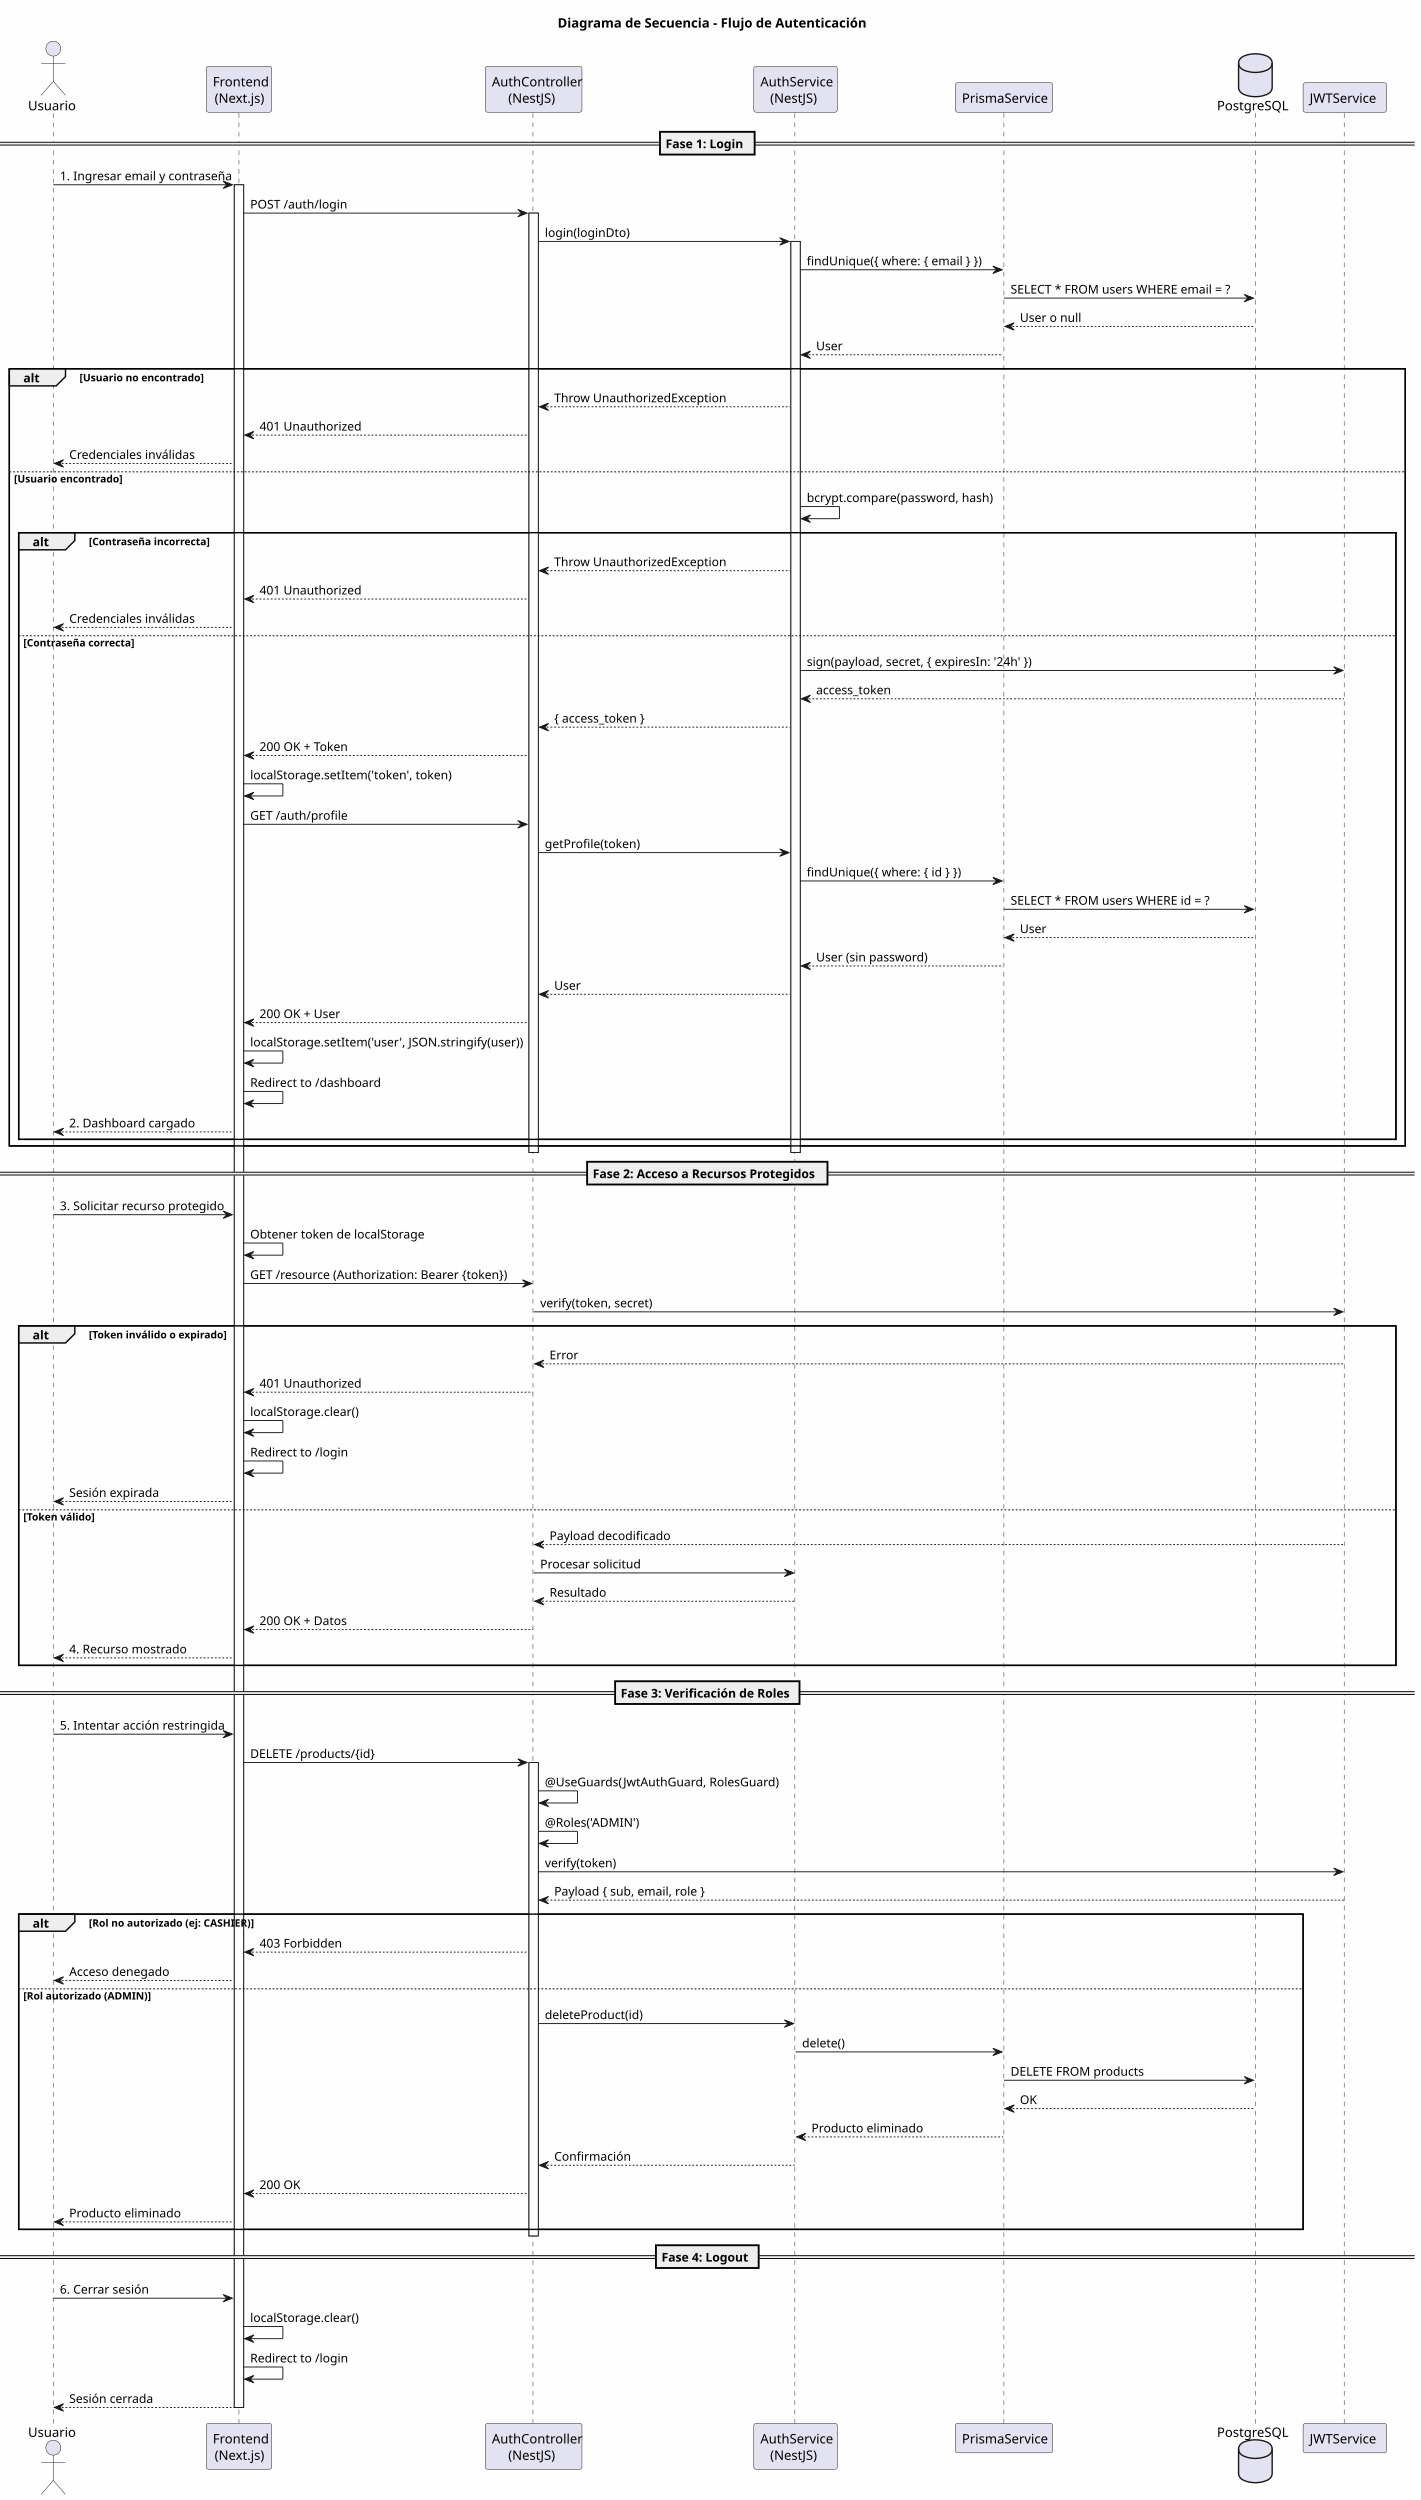
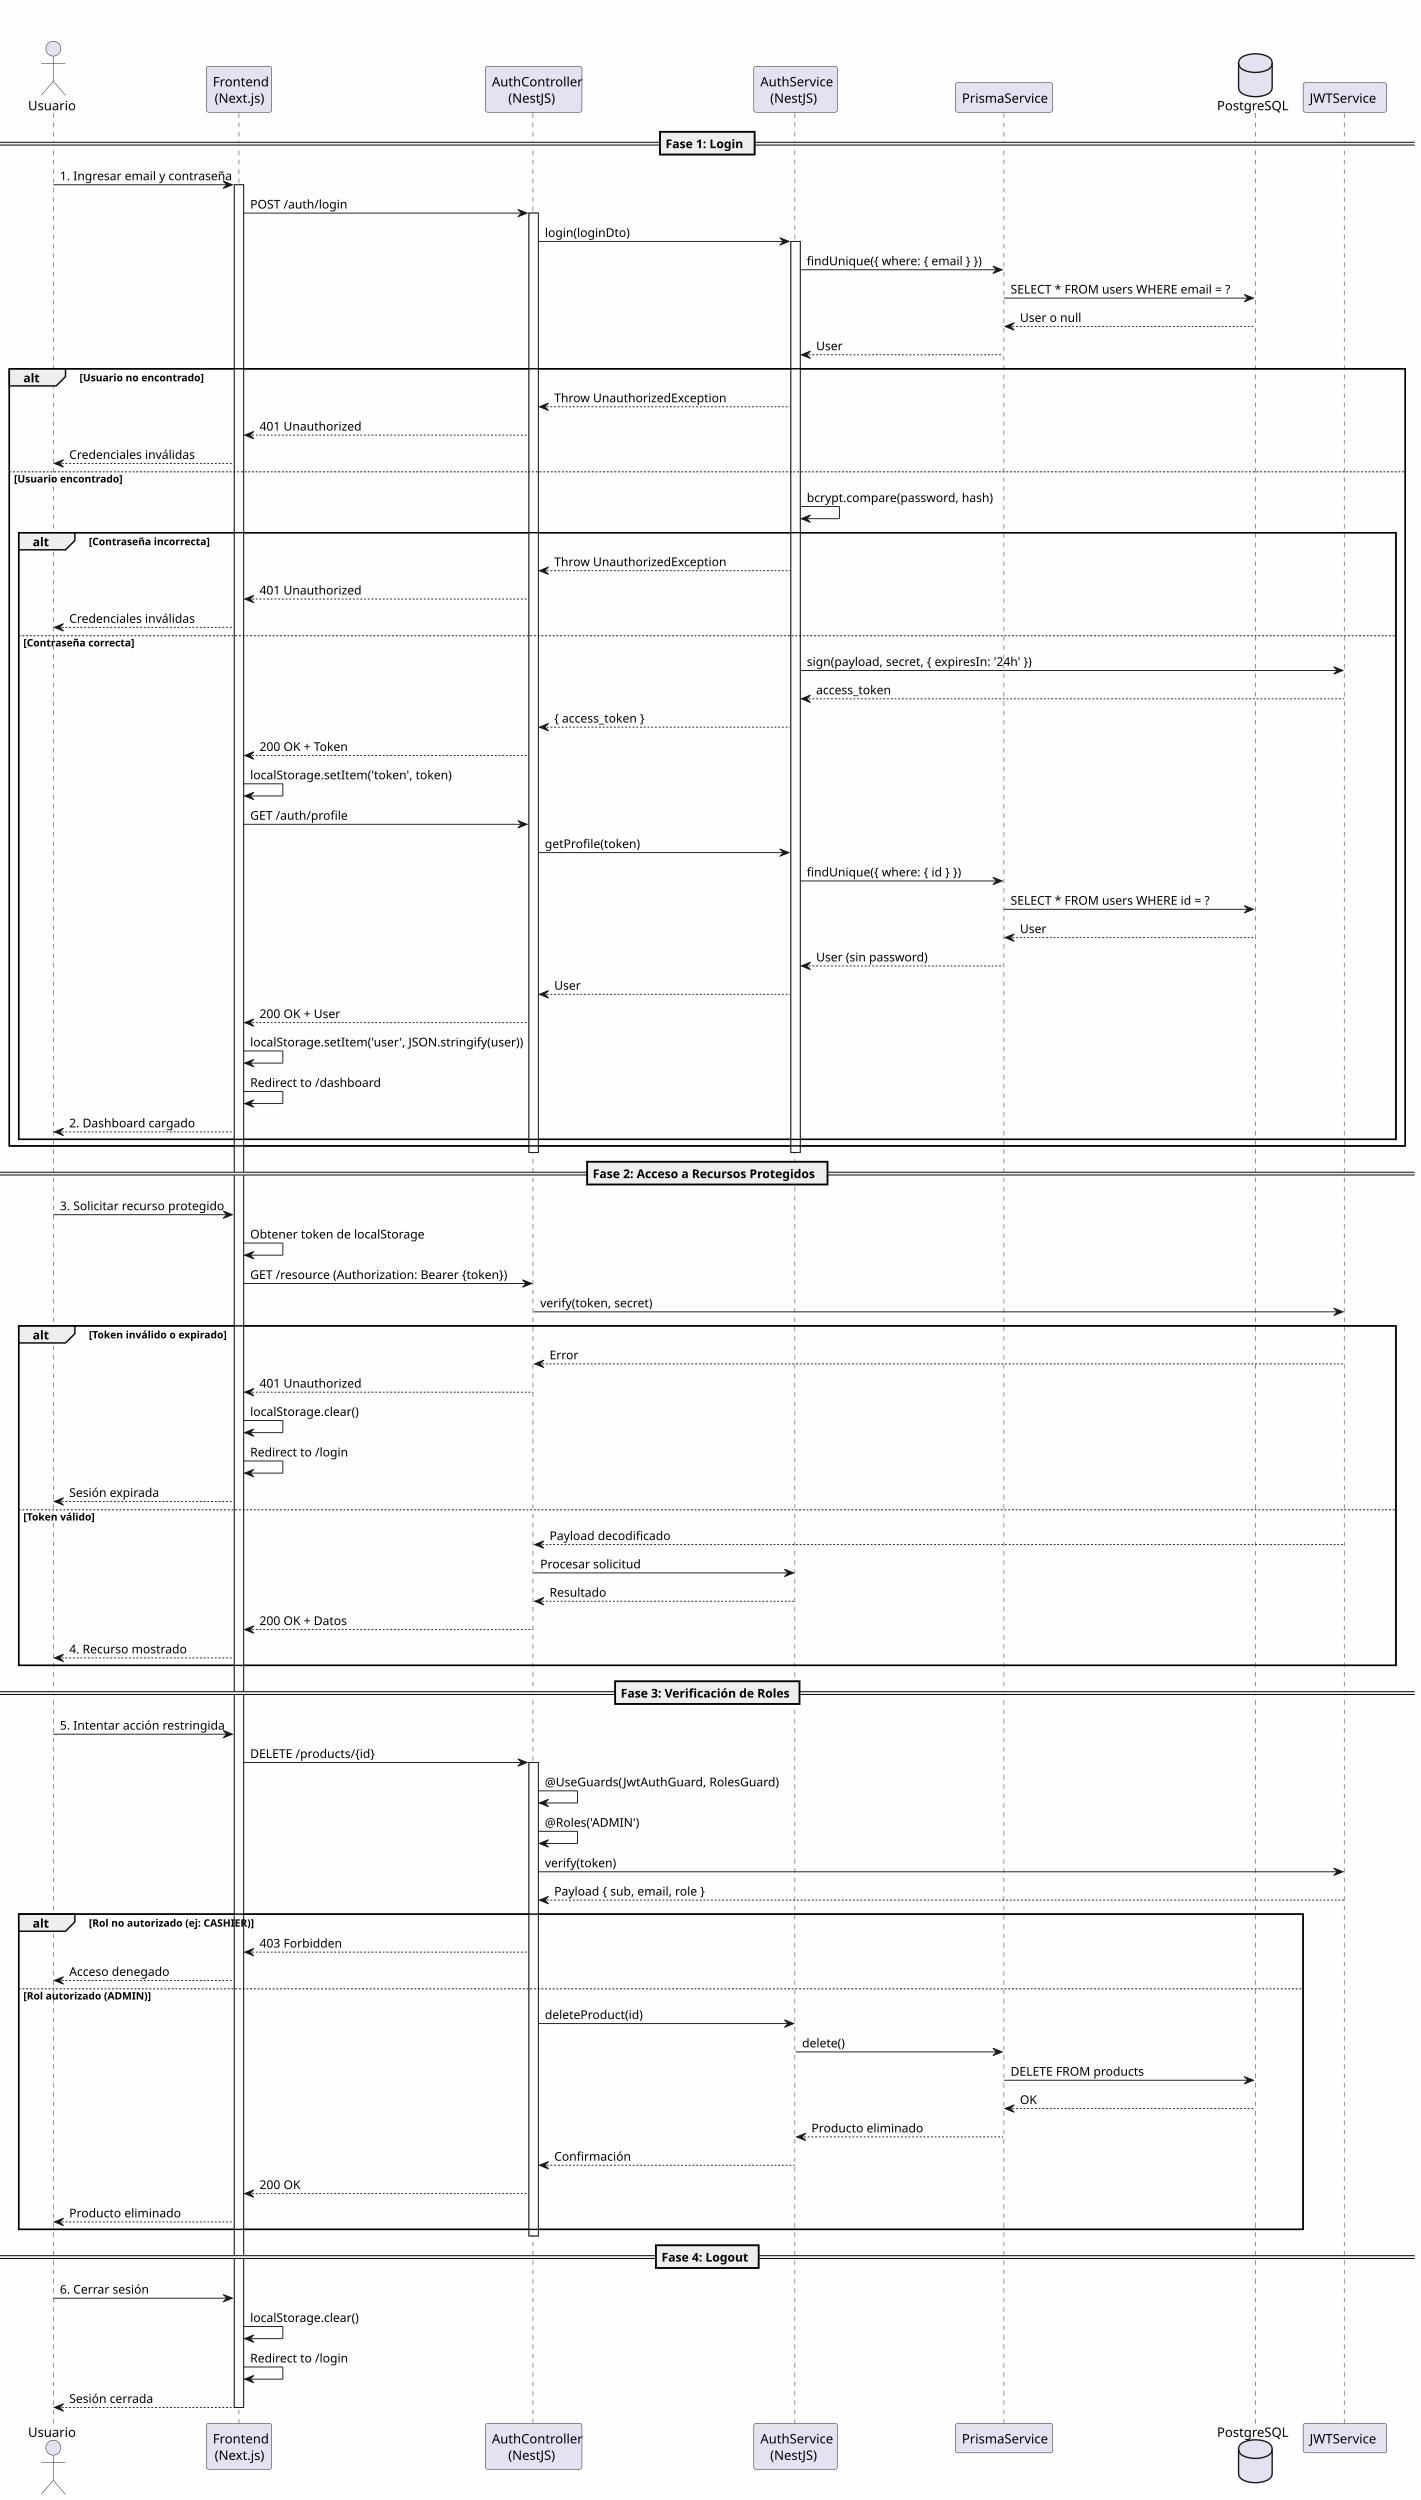
<svg xmlns="http://www.w3.org/2000/svg" contentStyleType="text/css" height="2678px" preserveAspectRatio="none" style="width:1522px;height:2678px;background:#FEFEFE;" version="1.1" viewBox="0 0 1522 2678" width="1522px" zoomAndPan="magnify">
  <defs />
  <g>
    <rect fill="#FEFEFE" height="2678" style="stroke:none;stroke-width:1;" width="1522" x="0" y="0" />
-     <text fill="#000000" font-family="sans-serif" font-size="14" font-weight="bold" lengthAdjust="spacing" textLength="319.744" x="597.298" y="29.533">Diagrama de Secuencia - Flujo de Autenticación</text>
    <rect fill="#FFFFFF" height="2380.953" style="stroke:#181818;stroke-width:1;" width="10" x="250.986" y="197.922" />
    <rect fill="#FFFFFF" height="1006.219" style="stroke:#181818;stroke-width:1;" width="10" x="566.644" y="228.273" />
    <rect fill="#FFFFFF" height="507.109" style="stroke:#181818;stroke-width:1;" width="10" x="566.644" y="1888.008" />
    <rect fill="#FFFFFF" height="975.867" style="stroke:#181818;stroke-width:1;" width="10" x="847.212" y="258.625" />
    <rect fill="none" height="832.461" style="stroke:#000000;stroke-width:1.5;" width="1495.339" x="10" y="395.031" />
    <rect fill="none" height="649.867" style="stroke:#000000;stroke-width:1.5;" width="1475.339" x="20" y="570.625" />
    <rect fill="none" height="363.703" style="stroke:#000000;stroke-width:1.5;" width="1475.339" x="20" y="1420.25" />
    <rect fill="none" height="337.703" style="stroke:#000000;stroke-width:1.5;" width="1375.891" x="20" y="2050.414" />
    <line style="stroke:#181818;stroke-width:0.5;stroke-dasharray:5.0,5.0;" x1="57" x2="57" y1="121.219" y2="2596.875" />
    <line style="stroke:#181818;stroke-width:0.5;stroke-dasharray:5.0,5.0;" x1="255.969" x2="255.969" y1="121.219" y2="2596.875" />
    <line style="stroke:#181818;stroke-width:0.5;stroke-dasharray:5.0,5.0;" x1="570.899" x2="570.899" y1="121.219" y2="2596.875" />
    <line style="stroke:#181818;stroke-width:0.5;stroke-dasharray:5.0,5.0;" x1="851.471" x2="851.471" y1="121.219" y2="2596.875" />
    <line style="stroke:#181818;stroke-width:0.5;stroke-dasharray:5.0,5.0;" x1="1075.392" x2="1075.392" y1="121.219" y2="2596.875" />
    <line style="stroke:#181818;stroke-width:0.5;stroke-dasharray:5.0,5.0;" x1="1344.629" x2="1344.629" y1="121.219" y2="2596.875" />
    <line style="stroke:#181818;stroke-width:0.5;stroke-dasharray:5.0,5.0;" x1="1439.891" x2="1439.891" y1="121.219" y2="2596.875" />
    <text fill="#000000" font-family="sans-serif" font-size="14" lengthAdjust="spacing" textLength="48.241" x="30" y="118.143">Usuario</text>
    <ellipse cx="57.121" cy="52.109" fill="#E2E2F0" rx="8" ry="8" style="stroke:#181818;stroke-width:0.5;" />
    <path d="M57.121,60.109 L57.121,87.109 M44.121,68.109 L70.121,68.109 M57.121,87.109 L44.121,102.109 M57.121,87.109 L70.121,102.109 " fill="none" style="stroke:#181818;stroke-width:0.5;" />
    <text fill="#000000" font-family="sans-serif" font-size="14" lengthAdjust="spacing" textLength="48.241" x="30" y="2610.408">Usuario</text>
    <ellipse cx="57.121" cy="2621.984" fill="#E2E2F0" rx="8" ry="8" style="stroke:#181818;stroke-width:0.5;" />
    <path d="M57.121,2629.984 L57.121,2656.984 M44.121,2637.984 L70.121,2637.984 M57.121,2656.984 L44.121,2671.984 M57.121,2656.984 L70.121,2671.984 " fill="none" style="stroke:#181818;stroke-width:0.5;" />
    <rect fill="#E2E2F0" height="49.219" rx="2.5" ry="2.5" style="stroke:#181818;stroke-width:0.5;" width="70.034" x="220.969" y="71" />
    <text fill="#000000" font-family="sans-serif" font-size="14" lengthAdjust="spacing" textLength="56.034" x="227.969" y="92.533">Frontend</text>
    <text fill="#000000" font-family="sans-serif" font-size="14" lengthAdjust="spacing" textLength="52.11" x="229.931" y="110.143">(Next.js)</text>
    <rect fill="#E2E2F0" height="49.219" rx="2.5" ry="2.5" style="stroke:#181818;stroke-width:0.5;" width="70.034" x="220.969" y="2595.875" />
    <text fill="#000000" font-family="sans-serif" font-size="14" lengthAdjust="spacing" textLength="56.034" x="227.969" y="2617.408">Frontend</text>
    <text fill="#000000" font-family="sans-serif" font-size="14" lengthAdjust="spacing" textLength="52.11" x="229.931" y="2635.018">(Next.js)</text>
    <rect fill="#E2E2F0" height="49.219" rx="2.5" ry="2.5" style="stroke:#181818;stroke-width:0.5;" width="103.489" x="519.899" y="71" />
    <text fill="#000000" font-family="sans-serif" font-size="14" lengthAdjust="spacing" textLength="89.489" x="526.899" y="92.533">AuthController</text>
    <text fill="#000000" font-family="sans-serif" font-size="14" lengthAdjust="spacing" textLength="54.448" x="544.42" y="110.143">(NestJS)</text>
    <rect fill="#E2E2F0" height="49.219" rx="2.5" ry="2.5" style="stroke:#181818;stroke-width:0.5;" width="103.489" x="519.899" y="2595.875" />
    <text fill="#000000" font-family="sans-serif" font-size="14" lengthAdjust="spacing" textLength="89.489" x="526.899" y="2617.408">AuthController</text>
    <text fill="#000000" font-family="sans-serif" font-size="14" lengthAdjust="spacing" textLength="54.448" x="544.42" y="2635.018">(NestJS)</text>
    <rect fill="#E2E2F0" height="49.219" rx="2.5" ry="2.5" style="stroke:#181818;stroke-width:0.5;" width="89.482" x="807.471" y="71" />
    <text fill="#000000" font-family="sans-serif" font-size="14" lengthAdjust="spacing" textLength="75.482" x="814.471" y="92.533">AuthService</text>
    <text fill="#000000" font-family="sans-serif" font-size="14" lengthAdjust="spacing" textLength="54.448" x="824.988" y="110.143">(NestJS)</text>
    <rect fill="#E2E2F0" height="49.219" rx="2.5" ry="2.5" style="stroke:#181818;stroke-width:0.5;" width="89.482" x="807.471" y="2595.875" />
    <text fill="#000000" font-family="sans-serif" font-size="14" lengthAdjust="spacing" textLength="75.482" x="814.471" y="2617.408">AuthService</text>
    <text fill="#000000" font-family="sans-serif" font-size="14" lengthAdjust="spacing" textLength="54.448" x="824.988" y="2635.018">(NestJS)</text>
    <rect fill="#E2E2F0" height="31.609" rx="2.5" ry="2.5" style="stroke:#181818;stroke-width:0.5;" width="104.241" x="1023.392" y="88.609" />
    <text fill="#000000" font-family="sans-serif" font-size="14" lengthAdjust="spacing" textLength="90.241" x="1030.392" y="110.143">PrismaService</text>
    <rect fill="#E2E2F0" height="31.609" rx="2.5" ry="2.5" style="stroke:#181818;stroke-width:0.5;" width="104.241" x="1023.392" y="2595.875" />
    <text fill="#000000" font-family="sans-serif" font-size="14" lengthAdjust="spacing" textLength="90.241" x="1030.392" y="2617.408">PrismaService</text>
    <text fill="#000000" font-family="sans-serif" font-size="14" lengthAdjust="spacing" textLength="76.262" x="1303.629" y="118.143">PostgreSQL</text>
    <path d="M1326.76,67.609 C1326.76,57.609 1344.76,57.609 1344.76,57.609 C1344.76,57.609 1362.76,57.609 1362.76,67.609 L1362.76,93.609 C1362.76,103.609 1344.76,103.609 1344.76,103.609 C1344.76,103.609 1326.76,103.609 1326.76,93.609 L1326.76,67.609 " fill="#E2E2F0" style="stroke:#181818;stroke-width:1.5;" />
    <path d="M1326.76,67.609 C1326.76,77.609 1344.76,77.609 1344.76,77.609 C1344.76,77.609 1362.76,77.609 1362.76,67.609 " fill="none" style="stroke:#181818;stroke-width:1.5;" />
    <text fill="#000000" font-family="sans-serif" font-size="14" lengthAdjust="spacing" textLength="76.262" x="1303.629" y="2610.408">PostgreSQL</text>
    <path d="M1326.76,2623.484 C1326.76,2613.484 1344.76,2613.484 1344.76,2613.484 C1344.76,2613.484 1362.76,2613.484 1362.76,2623.484 L1362.76,2649.484 C1362.76,2659.484 1344.76,2659.484 1344.76,2659.484 C1344.76,2659.484 1326.76,2659.484 1326.76,2649.484 L1326.76,2623.484 " fill="#E2E2F0" style="stroke:#181818;stroke-width:1.5;" />
    <path d="M1326.76,2623.484 C1326.76,2633.484 1344.76,2633.484 1344.76,2633.484 C1344.76,2633.484 1362.76,2633.484 1362.76,2623.484 " fill="none" style="stroke:#181818;stroke-width:1.5;" />
    <rect fill="#E2E2F0" height="31.609" rx="2.5" ry="2.5" style="stroke:#181818;stroke-width:0.5;" width="89.448" x="1395.891" y="88.609" />
    <text fill="#000000" font-family="sans-serif" font-size="14" lengthAdjust="spacing" textLength="75.448" x="1402.891" y="110.143">JWTService</text>
    <rect fill="#E2E2F0" height="31.609" rx="2.5" ry="2.5" style="stroke:#181818;stroke-width:0.5;" width="89.448" x="1395.891" y="2595.875" />
    <text fill="#000000" font-family="sans-serif" font-size="14" lengthAdjust="spacing" textLength="75.448" x="1402.891" y="2617.408">JWTService</text>
    <rect fill="#FFFFFF" height="2380.953" style="stroke:#181818;stroke-width:1;" width="10" x="250.986" y="197.922" />
    <rect fill="#FFFFFF" height="1006.219" style="stroke:#181818;stroke-width:1;" width="10" x="566.644" y="228.273" />
    <rect fill="#FFFFFF" height="507.109" style="stroke:#181818;stroke-width:1;" width="10" x="566.644" y="1888.008" />
    <rect fill="#FFFFFF" height="975.867" style="stroke:#181818;stroke-width:1;" width="10" x="847.212" y="258.625" />
    <rect fill="#EEEEEE" height="3" style="stroke:#EEEEEE;stroke-width:1;" width="1515.339" x="0" y="152.394" />
    <line style="stroke:#000000;stroke-width:1;" x1="0" x2="1515.339" y1="152.394" y2="152.394" />
    <line style="stroke:#000000;stroke-width:1;" x1="0" x2="1515.339" y1="155.394" y2="155.394" />
    <rect fill="#EEEEEE" height="24.352" style="stroke:#000000;stroke-width:2;" width="101.401" x="706.969" y="141.219" />
    <text fill="#000000" font-family="sans-serif" font-size="13" font-weight="bold" lengthAdjust="spacing" textLength="83.789" x="712.969" y="158.714">Fase 1: Login</text>
    <polygon fill="#181818" points="238.986,193.922,248.986,197.922,238.986,201.922,242.986,197.922" style="stroke:#181818;stroke-width:1;" />
    <line style="stroke:#181818;stroke-width:1;" x1="57.121" x2="244.986" y1="197.922" y2="197.922" />
    <text fill="#000000" font-family="sans-serif" font-size="13" lengthAdjust="spacing" textLength="174.865" x="64.121" y="193.065">1. Ingresar email y contraseña</text>
    <polygon fill="#181818" points="554.644,224.273,564.644,228.273,554.644,232.273,558.644,228.273" style="stroke:#181818;stroke-width:1;" />
    <line style="stroke:#181818;stroke-width:1;" x1="260.986" x2="560.644" y1="228.273" y2="228.273" />
    <text fill="#000000" font-family="sans-serif" font-size="13" lengthAdjust="spacing" textLength="98.998" x="267.986" y="223.417">POST /auth/login</text>
    <polygon fill="#181818" points="835.212,254.625,845.212,258.625,835.212,262.625,839.212,258.625" style="stroke:#181818;stroke-width:1;" />
    <line style="stroke:#181818;stroke-width:1;" x1="576.644" x2="841.212" y1="258.625" y2="258.625" />
    <text fill="#000000" font-family="sans-serif" font-size="13" lengthAdjust="spacing" textLength="83.821" x="583.644" y="253.769">login(loginDto)</text>
    <polygon fill="#181818" points="1063.512,284.977,1073.512,288.977,1063.512,292.977,1067.512,288.977" style="stroke:#181818;stroke-width:1;" />
    <line style="stroke:#181818;stroke-width:1;" x1="857.212" x2="1069.512" y1="288.977" y2="288.977" />
    <text fill="#000000" font-family="sans-serif" font-size="13" lengthAdjust="spacing" textLength="176.325" x="864.212" y="284.12">findUnique({ where: { email } })</text>
    <polygon fill="#181818" points="1332.76,315.328,1342.76,319.328,1332.76,323.328,1336.76,319.328" style="stroke:#181818;stroke-width:1;" />
    <line style="stroke:#181818;stroke-width:1;" x1="1075.512" x2="1338.76" y1="319.328" y2="319.328" />
    <text fill="#000000" font-family="sans-serif" font-size="13" lengthAdjust="spacing" textLength="245.248" x="1082.512" y="314.472">SELECT * FROM users WHERE email = ?</text>
    <polygon fill="#181818" points="1086.512,345.68,1076.512,349.68,1086.512,353.68,1082.512,349.68" style="stroke:#181818;stroke-width:1;" />
    <line style="stroke:#181818;stroke-width:1;stroke-dasharray:2.0,2.0;" x1="1080.512" x2="1343.76" y1="349.68" y2="349.68" />
    <text fill="#000000" font-family="sans-serif" font-size="13" lengthAdjust="spacing" textLength="62.137" x="1092.512" y="344.823">User o null</text>
    <polygon fill="#181818" points="868.212,376.031,858.212,380.031,868.212,384.031,864.212,380.031" style="stroke:#181818;stroke-width:1;" />
    <line style="stroke:#181818;stroke-width:1;stroke-dasharray:2.0,2.0;" x1="862.212" x2="1074.512" y1="380.031" y2="380.031" />
    <text fill="#000000" font-family="sans-serif" font-size="13" lengthAdjust="spacing" textLength="27.447" x="874.212" y="375.175">User</text>
    <path d="M10,395.031 L70.171,395.031 L70.171,403.383 L60.171,413.383 L10,413.383 L10,395.031 " fill="#EEEEEE" style="stroke:#000000;stroke-width:1.5;" />
    <rect fill="none" height="832.461" style="stroke:#000000;stroke-width:1.5;" width="1495.339" x="10" y="395.031" />
    <text fill="#000000" font-family="sans-serif" font-size="13" font-weight="bold" lengthAdjust="spacing" textLength="15.171" x="25" y="409.526">alt</text>
    <text fill="#000000" font-family="sans-serif" font-size="11" font-weight="bold" lengthAdjust="spacing" textLength="127.725" x="85.171" y="408.45">[Usuario no encontrado]</text>
    <polygon fill="#181818" points="587.644,431.734,577.644,435.734,587.644,439.734,583.644,435.734" style="stroke:#181818;stroke-width:1;" />
    <line style="stroke:#181818;stroke-width:1;stroke-dasharray:2.0,2.0;" x1="581.644" x2="846.212" y1="435.734" y2="435.734" />
    <text fill="#000000" font-family="sans-serif" font-size="13" lengthAdjust="spacing" textLength="174.148" x="593.644" y="430.878">Throw UnauthorizedException</text>
    <polygon fill="#181818" points="271.986,462.086,261.986,466.086,271.986,470.086,267.986,466.086" style="stroke:#181818;stroke-width:1;" />
    <line style="stroke:#181818;stroke-width:1;stroke-dasharray:2.0,2.0;" x1="265.986" x2="565.644" y1="466.086" y2="466.086" />
    <text fill="#000000" font-family="sans-serif" font-size="13" lengthAdjust="spacing" textLength="102.629" x="277.986" y="461.229">401 Unauthorized</text>
    <polygon fill="#181818" points="68.121,492.438,58.121,496.438,68.121,500.438,64.121,496.438" style="stroke:#181818;stroke-width:1;" />
    <line style="stroke:#181818;stroke-width:1;stroke-dasharray:2.0,2.0;" x1="62.121" x2="249.986" y1="496.438" y2="496.438" />
    <text fill="#000000" font-family="sans-serif" font-size="13" lengthAdjust="spacing" textLength="130.07" x="74.121" y="491.581">Credenciales inválidas</text>
    <line style="stroke:#000000;stroke-width:1;stroke-dasharray:2.0,2.0;" x1="10" x2="1505.339" y1="505.438" y2="505.438" />
    <text fill="#000000" font-family="sans-serif" font-size="11" font-weight="bold" lengthAdjust="spacing" textLength="111.23" x="15" y="516.856">[Usuario encontrado]</text>
    <line style="stroke:#181818;stroke-width:1;" x1="857.212" x2="899.212" y1="542.625" y2="542.625" />
    <line style="stroke:#181818;stroke-width:1;" x1="899.212" x2="899.212" y1="542.625" y2="555.625" />
    <line style="stroke:#181818;stroke-width:1;" x1="858.212" x2="899.212" y1="555.625" y2="555.625" />
    <polygon fill="#181818" points="868.212,551.625,858.212,555.625,868.212,559.625,864.212,555.625" style="stroke:#181818;stroke-width:1;" />
    <text fill="#000000" font-family="sans-serif" font-size="13" lengthAdjust="spacing" textLength="189.3" x="864.212" y="537.769">bcrypt.compare(password, hash)</text>
    <path d="M20,570.625 L80.171,570.625 L80.171,578.977 L70.171,588.977 L20,588.977 L20,570.625 " fill="#EEEEEE" style="stroke:#000000;stroke-width:1.5;" />
    <rect fill="none" height="649.867" style="stroke:#000000;stroke-width:1.5;" width="1475.339" x="20" y="570.625" />
    <text fill="#000000" font-family="sans-serif" font-size="13" font-weight="bold" lengthAdjust="spacing" textLength="15.171" x="35" y="585.12">alt</text>
    <text fill="#000000" font-family="sans-serif" font-size="11" font-weight="bold" lengthAdjust="spacing" textLength="124.088" x="95.171" y="584.044">[Contraseña incorrecta]</text>
    <polygon fill="#181818" points="587.644,607.328,577.644,611.328,587.644,615.328,583.644,611.328" style="stroke:#181818;stroke-width:1;" />
    <line style="stroke:#181818;stroke-width:1;stroke-dasharray:2.0,2.0;" x1="581.644" x2="846.212" y1="611.328" y2="611.328" />
    <text fill="#000000" font-family="sans-serif" font-size="13" lengthAdjust="spacing" textLength="174.148" x="593.644" y="606.472">Throw UnauthorizedException</text>
    <polygon fill="#181818" points="271.986,637.68,261.986,641.68,271.986,645.68,267.986,641.68" style="stroke:#181818;stroke-width:1;" />
    <line style="stroke:#181818;stroke-width:1;stroke-dasharray:2.0,2.0;" x1="265.986" x2="565.644" y1="641.68" y2="641.68" />
    <text fill="#000000" font-family="sans-serif" font-size="13" lengthAdjust="spacing" textLength="102.629" x="277.986" y="636.823">401 Unauthorized</text>
    <polygon fill="#181818" points="68.121,668.031,58.121,672.031,68.121,676.031,64.121,672.031" style="stroke:#181818;stroke-width:1;" />
    <line style="stroke:#181818;stroke-width:1;stroke-dasharray:2.0,2.0;" x1="62.121" x2="249.986" y1="672.031" y2="672.031" />
    <text fill="#000000" font-family="sans-serif" font-size="13" lengthAdjust="spacing" textLength="130.07" x="74.121" y="667.175">Credenciales inválidas</text>
    <line style="stroke:#000000;stroke-width:1;stroke-dasharray:2.0,2.0;" x1="20" x2="1495.339" y1="681.031" y2="681.031" />
    <text fill="#000000" font-family="sans-serif" font-size="11" font-weight="bold" lengthAdjust="spacing" textLength="114.313" x="25" y="692.45">[Contraseña correcta]</text>
    <polygon fill="#181818" points="1428.615,714.219,1438.615,718.219,1428.615,722.219,1432.615,718.219" style="stroke:#181818;stroke-width:1;" />
    <line style="stroke:#181818;stroke-width:1;" x1="857.212" x2="1434.615" y1="718.219" y2="718.219" />
    <text fill="#000000" font-family="sans-serif" font-size="13" lengthAdjust="spacing" textLength="230.426" x="864.212" y="713.362">sign(payload, secret, { expiresIn: '24h' })</text>
    <polygon fill="#181818" points="868.212,744.57,858.212,748.57,868.212,752.57,864.212,748.57" style="stroke:#181818;stroke-width:1;" />
    <line style="stroke:#181818;stroke-width:1;stroke-dasharray:2.0,2.0;" x1="862.212" x2="1439.615" y1="748.57" y2="748.57" />
    <text fill="#000000" font-family="sans-serif" font-size="13" lengthAdjust="spacing" textLength="79.492" x="874.212" y="743.714">access_token</text>
    <polygon fill="#181818" points="587.644,774.922,577.644,778.922,587.644,782.922,583.644,778.922" style="stroke:#181818;stroke-width:1;" />
    <line style="stroke:#181818;stroke-width:1;stroke-dasharray:2.0,2.0;" x1="581.644" x2="846.212" y1="778.922" y2="778.922" />
    <text fill="#000000" font-family="sans-serif" font-size="13" lengthAdjust="spacing" textLength="95.399" x="593.644" y="774.065">{ access_token }</text>
    <polygon fill="#181818" points="271.986,805.273,261.986,809.273,271.986,813.273,267.986,809.273" style="stroke:#181818;stroke-width:1;" />
    <line style="stroke:#181818;stroke-width:1;stroke-dasharray:2.0,2.0;" x1="265.986" x2="565.644" y1="809.273" y2="809.273" />
    <text fill="#000000" font-family="sans-serif" font-size="13" lengthAdjust="spacing" textLength="95.031" x="277.986" y="804.417">200 OK + Token</text>
    <line style="stroke:#181818;stroke-width:1;" x1="260.986" x2="302.986" y1="839.625" y2="839.625" />
    <line style="stroke:#181818;stroke-width:1;" x1="302.986" x2="302.986" y1="839.625" y2="852.625" />
    <line style="stroke:#181818;stroke-width:1;" x1="261.986" x2="302.986" y1="852.625" y2="852.625" />
    <polygon fill="#181818" points="271.986,848.625,261.986,852.625,271.986,856.625,267.986,852.625" style="stroke:#181818;stroke-width:1;" />
    <text fill="#000000" font-family="sans-serif" font-size="13" lengthAdjust="spacing" textLength="202.954" x="267.986" y="834.769">localStorage.setItem('token', token)</text>
    <polygon fill="#181818" points="554.644,878.977,564.644,882.977,554.644,886.977,558.644,882.977" style="stroke:#181818;stroke-width:1;" />
    <line style="stroke:#181818;stroke-width:1;" x1="260.986" x2="560.644" y1="882.977" y2="882.977" />
    <text fill="#000000" font-family="sans-serif" font-size="13" lengthAdjust="spacing" textLength="98.268" x="267.986" y="878.12">GET /auth/profile</text>
    <polygon fill="#181818" points="835.212,909.328,845.212,913.328,835.212,917.328,839.212,913.328" style="stroke:#181818;stroke-width:1;" />
    <line style="stroke:#181818;stroke-width:1;" x1="576.644" x2="841.212" y1="913.328" y2="913.328" />
    <text fill="#000000" font-family="sans-serif" font-size="13" lengthAdjust="spacing" textLength="95.38" x="583.644" y="908.472">getProfile(token)</text>
    <polygon fill="#181818" points="1063.512,939.68,1073.512,943.68,1063.512,947.68,1067.512,943.68" style="stroke:#181818;stroke-width:1;" />
    <line style="stroke:#181818;stroke-width:1;" x1="857.212" x2="1069.512" y1="943.68" y2="943.68" />
    <text fill="#000000" font-family="sans-serif" font-size="13" lengthAdjust="spacing" textLength="155.378" x="864.212" y="938.823">findUnique({ where: { id } })</text>
    <polygon fill="#181818" points="1332.76,970.031,1342.76,974.031,1332.76,978.031,1336.76,974.031" style="stroke:#181818;stroke-width:1;" />
    <line style="stroke:#181818;stroke-width:1;" x1="1075.512" x2="1338.76" y1="974.031" y2="974.031" />
    <text fill="#000000" font-family="sans-serif" font-size="13" lengthAdjust="spacing" textLength="224.301" x="1082.512" y="969.175">SELECT * FROM users WHERE id = ?</text>
    <polygon fill="#181818" points="1086.512,1000.383,1076.512,1004.383,1086.512,1008.383,1082.512,1004.383" style="stroke:#181818;stroke-width:1;" />
    <line style="stroke:#181818;stroke-width:1;stroke-dasharray:2.0,2.0;" x1="1080.512" x2="1343.76" y1="1004.383" y2="1004.383" />
    <text fill="#000000" font-family="sans-serif" font-size="13" lengthAdjust="spacing" textLength="27.447" x="1092.512" y="999.526">User</text>
    <polygon fill="#181818" points="868.212,1030.734,858.212,1034.734,868.212,1038.734,864.212,1034.734" style="stroke:#181818;stroke-width:1;" />
    <line style="stroke:#181818;stroke-width:1;stroke-dasharray:2.0,2.0;" x1="862.212" x2="1074.512" y1="1034.734" y2="1034.734" />
    <text fill="#000000" font-family="sans-serif" font-size="13" lengthAdjust="spacing" textLength="115.585" x="874.212" y="1029.878">User (sin password)</text>
    <polygon fill="#181818" points="587.644,1061.086,577.644,1065.086,587.644,1069.086,583.644,1065.086" style="stroke:#181818;stroke-width:1;" />
    <line style="stroke:#181818;stroke-width:1;stroke-dasharray:2.0,2.0;" x1="581.644" x2="846.212" y1="1065.086" y2="1065.086" />
    <text fill="#000000" font-family="sans-serif" font-size="13" lengthAdjust="spacing" textLength="27.447" x="593.644" y="1060.229">User</text>
    <polygon fill="#181818" points="271.986,1091.438,261.986,1095.438,271.986,1099.438,267.986,1095.438" style="stroke:#181818;stroke-width:1;" />
    <line style="stroke:#181818;stroke-width:1;stroke-dasharray:2.0,2.0;" x1="265.986" x2="565.644" y1="1095.438" y2="1095.438" />
    <text fill="#000000" font-family="sans-serif" font-size="13" lengthAdjust="spacing" textLength="86.347" x="277.986" y="1090.581">200 OK + User</text>
    <line style="stroke:#181818;stroke-width:1;" x1="260.986" x2="302.986" y1="1125.789" y2="1125.789" />
    <line style="stroke:#181818;stroke-width:1;" x1="302.986" x2="302.986" y1="1125.789" y2="1138.789" />
    <line style="stroke:#181818;stroke-width:1;" x1="261.986" x2="302.986" y1="1138.789" y2="1138.789" />
    <polygon fill="#181818" points="271.986,1134.789,261.986,1138.789,271.986,1142.789,267.986,1138.789" style="stroke:#181818;stroke-width:1;" />
    <text fill="#000000" font-family="sans-serif" font-size="13" lengthAdjust="spacing" textLength="281.658" x="267.986" y="1120.933">localStorage.setItem('user', JSON.stringify(user))</text>
    <line style="stroke:#181818;stroke-width:1;" x1="260.986" x2="302.986" y1="1169.141" y2="1169.141" />
    <line style="stroke:#181818;stroke-width:1;" x1="302.986" x2="302.986" y1="1169.141" y2="1182.141" />
    <line style="stroke:#181818;stroke-width:1;" x1="261.986" x2="302.986" y1="1182.141" y2="1182.141" />
    <polygon fill="#181818" points="271.986,1178.141,261.986,1182.141,271.986,1186.141,267.986,1182.141" style="stroke:#181818;stroke-width:1;" />
    <text fill="#000000" font-family="sans-serif" font-size="13" lengthAdjust="spacing" textLength="131.523" x="267.986" y="1164.284">Redirect to /dashboard</text>
    <polygon fill="#181818" points="68.121,1208.492,58.121,1212.492,68.121,1216.492,64.121,1212.492" style="stroke:#181818;stroke-width:1;" />
    <line style="stroke:#181818;stroke-width:1;stroke-dasharray:2.0,2.0;" x1="62.121" x2="249.986" y1="1212.492" y2="1212.492" />
    <text fill="#000000" font-family="sans-serif" font-size="13" lengthAdjust="spacing" textLength="128.642" x="74.121" y="1207.636">2. Dashboard cargado</text>
    <rect fill="#EEEEEE" height="3" style="stroke:#EEEEEE;stroke-width:1;" width="1515.339" x="0" y="1255.668" />
    <line style="stroke:#000000;stroke-width:1;" x1="0" x2="1515.339" y1="1255.668" y2="1255.668" />
    <line style="stroke:#000000;stroke-width:1;" x1="0" x2="1515.339" y1="1258.668" y2="1258.668" />
    <rect fill="#EEEEEE" height="24.352" style="stroke:#000000;stroke-width:2;" width="257.483" x="628.928" y="1244.492" />
    <text fill="#000000" font-family="sans-serif" font-size="13" font-weight="bold" lengthAdjust="spacing" textLength="239.872" x="634.928" y="1261.987">Fase 2: Acceso a Recursos Protegidos</text>
    <polygon fill="#181818" points="238.986,1297.195,248.986,1301.195,238.986,1305.195,242.986,1301.195" style="stroke:#181818;stroke-width:1;" />
    <line style="stroke:#181818;stroke-width:1;" x1="57.121" x2="244.986" y1="1301.195" y2="1301.195" />
    <text fill="#000000" font-family="sans-serif" font-size="13" lengthAdjust="spacing" textLength="165.471" x="64.121" y="1296.339">3. Solicitar recurso protegido</text>
    <line style="stroke:#181818;stroke-width:1;" x1="260.986" x2="302.986" y1="1331.547" y2="1331.547" />
    <line style="stroke:#181818;stroke-width:1;" x1="302.986" x2="302.986" y1="1331.547" y2="1344.547" />
    <line style="stroke:#181818;stroke-width:1;" x1="261.986" x2="302.986" y1="1344.547" y2="1344.547" />
    <polygon fill="#181818" points="271.986,1340.547,261.986,1344.547,271.986,1348.547,267.986,1344.547" style="stroke:#181818;stroke-width:1;" />
    <text fill="#000000" font-family="sans-serif" font-size="13" lengthAdjust="spacing" textLength="176.338" x="267.986" y="1326.69">Obtener token de localStorage</text>
    <polygon fill="#181818" points="559.644,1370.898,569.644,1374.898,559.644,1378.898,563.644,1374.898" style="stroke:#181818;stroke-width:1;" />
    <line style="stroke:#181818;stroke-width:1;" x1="260.986" x2="565.644" y1="1374.898" y2="1374.898" />
    <text fill="#000000" font-family="sans-serif" font-size="13" lengthAdjust="spacing" textLength="263.015" x="267.986" y="1370.042">GET /resource (Authorization: Bearer {token})</text>
    <polygon fill="#181818" points="1428.615,1401.25,1438.615,1405.25,1428.615,1409.25,1432.615,1405.25" style="stroke:#181818;stroke-width:1;" />
    <line style="stroke:#181818;stroke-width:1;" x1="571.644" x2="1434.615" y1="1405.25" y2="1405.25" />
    <text fill="#000000" font-family="sans-serif" font-size="13" lengthAdjust="spacing" textLength="114.144" x="578.644" y="1400.394">verify(token, secret)</text>
    <path d="M20,1420.25 L80.171,1420.25 L80.171,1428.602 L70.171,1438.602 L20,1438.602 L20,1420.25 " fill="#EEEEEE" style="stroke:#000000;stroke-width:1.5;" />
    <rect fill="none" height="363.703" style="stroke:#000000;stroke-width:1.5;" width="1475.339" x="20" y="1420.25" />
    <text fill="#000000" font-family="sans-serif" font-size="13" font-weight="bold" lengthAdjust="spacing" textLength="15.171" x="35" y="1434.745">alt</text>
    <text fill="#000000" font-family="sans-serif" font-size="11" font-weight="bold" lengthAdjust="spacing" textLength="143.016" x="95.171" y="1433.669">[Token inválido o expirado]</text>
    <polygon fill="#181818" points="582.644,1456.953,572.644,1460.953,582.644,1464.953,578.644,1460.953" style="stroke:#181818;stroke-width:1;" />
    <line style="stroke:#181818;stroke-width:1;stroke-dasharray:2.0,2.0;" x1="576.644" x2="1439.615" y1="1460.953" y2="1460.953" />
    <text fill="#000000" font-family="sans-serif" font-size="13" lengthAdjust="spacing" textLength="28.888" x="588.644" y="1456.097">Error</text>
    <polygon fill="#181818" points="271.986,1487.305,261.986,1491.305,271.986,1495.305,267.986,1491.305" style="stroke:#181818;stroke-width:1;" />
    <line style="stroke:#181818;stroke-width:1;stroke-dasharray:2.0,2.0;" x1="265.986" x2="570.644" y1="1491.305" y2="1491.305" />
    <text fill="#000000" font-family="sans-serif" font-size="13" lengthAdjust="spacing" textLength="102.629" x="277.986" y="1486.448">401 Unauthorized</text>
    <line style="stroke:#181818;stroke-width:1;" x1="260.986" x2="302.986" y1="1521.656" y2="1521.656" />
    <line style="stroke:#181818;stroke-width:1;" x1="302.986" x2="302.986" y1="1521.656" y2="1534.656" />
    <line style="stroke:#181818;stroke-width:1;" x1="261.986" x2="302.986" y1="1534.656" y2="1534.656" />
    <polygon fill="#181818" points="271.986,1530.656,261.986,1534.656,271.986,1538.656,267.986,1534.656" style="stroke:#181818;stroke-width:1;" />
    <text fill="#000000" font-family="sans-serif" font-size="13" lengthAdjust="spacing" textLength="112.715" x="267.986" y="1516.8">localStorage.clear()</text>
    <line style="stroke:#181818;stroke-width:1;" x1="260.986" x2="302.986" y1="1565.008" y2="1565.008" />
    <line style="stroke:#181818;stroke-width:1;" x1="302.986" x2="302.986" y1="1565.008" y2="1578.008" />
    <line style="stroke:#181818;stroke-width:1;" x1="261.986" x2="302.986" y1="1578.008" y2="1578.008" />
    <polygon fill="#181818" points="271.986,1574.008,261.986,1578.008,271.986,1582.008,267.986,1578.008" style="stroke:#181818;stroke-width:1;" />
    <text fill="#000000" font-family="sans-serif" font-size="13" lengthAdjust="spacing" textLength="97.551" x="267.986" y="1560.151">Redirect to /login</text>
    <polygon fill="#181818" points="68.121,1604.359,58.121,1608.359,68.121,1612.359,64.121,1608.359" style="stroke:#181818;stroke-width:1;" />
    <line style="stroke:#181818;stroke-width:1;stroke-dasharray:2.0,2.0;" x1="62.121" x2="249.986" y1="1608.359" y2="1608.359" />
    <text fill="#000000" font-family="sans-serif" font-size="13" lengthAdjust="spacing" textLength="93.228" x="74.121" y="1603.503">Sesión expirada</text>
    <line style="stroke:#000000;stroke-width:1;stroke-dasharray:2.0,2.0;" x1="20" x2="1495.339" y1="1617.359" y2="1617.359" />
    <text fill="#000000" font-family="sans-serif" font-size="11" font-weight="bold" lengthAdjust="spacing" textLength="74.561" x="25" y="1628.778">[Token válido]</text>
    <polygon fill="#181818" points="582.644,1650.547,572.644,1654.547,582.644,1658.547,578.644,1654.547" style="stroke:#181818;stroke-width:1;" />
    <line style="stroke:#181818;stroke-width:1;stroke-dasharray:2.0,2.0;" x1="576.644" x2="1439.615" y1="1654.547" y2="1654.547" />
    <text fill="#000000" font-family="sans-serif" font-size="13" lengthAdjust="spacing" textLength="123.589" x="588.644" y="1649.69">Payload decodificado</text>
    <polygon fill="#181818" points="840.212,1680.898,850.212,1684.898,840.212,1688.898,844.212,1684.898" style="stroke:#181818;stroke-width:1;" />
    <line style="stroke:#181818;stroke-width:1;" x1="571.644" x2="846.212" y1="1684.898" y2="1684.898" />
    <text fill="#000000" font-family="sans-serif" font-size="13" lengthAdjust="spacing" textLength="102.597" x="578.644" y="1680.042">Procesar solicitud</text>
    <polygon fill="#181818" points="582.644,1711.25,572.644,1715.25,582.644,1719.25,578.644,1715.25" style="stroke:#181818;stroke-width:1;" />
    <line style="stroke:#181818;stroke-width:1;stroke-dasharray:2.0,2.0;" x1="576.644" x2="851.212" y1="1715.25" y2="1715.25" />
    <text fill="#000000" font-family="sans-serif" font-size="13" lengthAdjust="spacing" textLength="58.538" x="588.644" y="1710.394">Resultado</text>
    <polygon fill="#181818" points="271.986,1741.602,261.986,1745.602,271.986,1749.602,267.986,1745.602" style="stroke:#181818;stroke-width:1;" />
    <line style="stroke:#181818;stroke-width:1;stroke-dasharray:2.0,2.0;" x1="265.986" x2="570.644" y1="1745.602" y2="1745.602" />
    <text fill="#000000" font-family="sans-serif" font-size="13" lengthAdjust="spacing" textLength="92.86" x="277.986" y="1740.745">200 OK + Datos</text>
    <polygon fill="#181818" points="68.121,1771.953,58.121,1775.953,68.121,1779.953,64.121,1775.953" style="stroke:#181818;stroke-width:1;" />
    <line style="stroke:#181818;stroke-width:1;stroke-dasharray:2.0,2.0;" x1="62.121" x2="249.986" y1="1775.953" y2="1775.953" />
    <text fill="#000000" font-family="sans-serif" font-size="13" lengthAdjust="spacing" textLength="120.663" x="74.121" y="1771.097">4. Recurso mostrado</text>
    <rect fill="#EEEEEE" height="3" style="stroke:#EEEEEE;stroke-width:1;" width="1515.339" x="0" y="1812.129" />
    <line style="stroke:#000000;stroke-width:1;" x1="0" x2="1515.339" y1="1812.129" y2="1812.129" />
    <line style="stroke:#000000;stroke-width:1;" x1="0" x2="1515.339" y1="1815.129" y2="1815.129" />
    <rect fill="#EEEEEE" height="24.352" style="stroke:#000000;stroke-width:2;" width="197.517" x="658.911" y="1800.953" />
    <text fill="#000000" font-family="sans-serif" font-size="13" font-weight="bold" lengthAdjust="spacing" textLength="179.905" x="664.911" y="1818.448">Fase 3: Verificación de Roles</text>
    <polygon fill="#181818" points="238.986,1853.656,248.986,1857.656,238.986,1861.656,242.986,1857.656" style="stroke:#181818;stroke-width:1;" />
    <line style="stroke:#181818;stroke-width:1;" x1="57.121" x2="244.986" y1="1857.656" y2="1857.656" />
    <text fill="#000000" font-family="sans-serif" font-size="13" lengthAdjust="spacing" textLength="164.036" x="64.121" y="1852.8">5. Intentar acción restringida</text>
    <polygon fill="#181818" points="554.644,1884.008,564.644,1888.008,554.644,1892.008,558.644,1888.008" style="stroke:#181818;stroke-width:1;" />
    <line style="stroke:#181818;stroke-width:1;" x1="260.986" x2="560.644" y1="1888.008" y2="1888.008" />
    <text fill="#000000" font-family="sans-serif" font-size="13" lengthAdjust="spacing" textLength="130.07" x="267.986" y="1883.151">DELETE /products/{id}</text>
    <line style="stroke:#181818;stroke-width:1;" x1="576.644" x2="618.644" y1="1918.359" y2="1918.359" />
    <line style="stroke:#181818;stroke-width:1;" x1="618.644" x2="618.644" y1="1918.359" y2="1931.359" />
    <line style="stroke:#181818;stroke-width:1;" x1="577.644" x2="618.644" y1="1931.359" y2="1931.359" />
    <polygon fill="#181818" points="587.644,1927.359,577.644,1931.359,587.644,1935.359,583.644,1931.359" style="stroke:#181818;stroke-width:1;" />
    <text fill="#000000" font-family="sans-serif" font-size="13" lengthAdjust="spacing" textLength="246.568" x="583.644" y="1913.503">@UseGuards(JwtAuthGuard, RolesGuard)</text>
    <line style="stroke:#181818;stroke-width:1;" x1="576.644" x2="618.644" y1="1961.711" y2="1961.711" />
    <line style="stroke:#181818;stroke-width:1;" x1="618.644" x2="618.644" y1="1961.711" y2="1974.711" />
    <line style="stroke:#181818;stroke-width:1;" x1="577.644" x2="618.644" y1="1974.711" y2="1974.711" />
    <polygon fill="#181818" points="587.644,1970.711,577.644,1974.711,587.644,1978.711,583.644,1974.711" style="stroke:#181818;stroke-width:1;" />
    <text fill="#000000" font-family="sans-serif" font-size="13" lengthAdjust="spacing" textLength="101.943" x="583.644" y="1956.854">@Roles('ADMIN')</text>
    <polygon fill="#181818" points="1428.615,2001.062,1438.615,2005.062,1428.615,2009.062,1432.615,2005.062" style="stroke:#181818;stroke-width:1;" />
    <line style="stroke:#181818;stroke-width:1;" x1="576.644" x2="1434.615" y1="2005.062" y2="2005.062" />
    <text fill="#000000" font-family="sans-serif" font-size="13" lengthAdjust="spacing" textLength="71.519" x="583.644" y="2000.206">verify(token)</text>
    <polygon fill="#181818" points="587.644,2031.414,577.644,2035.414,587.644,2039.414,583.644,2035.414" style="stroke:#181818;stroke-width:1;" />
    <line style="stroke:#181818;stroke-width:1;stroke-dasharray:2.0,2.0;" x1="581.644" x2="1439.615" y1="2035.414" y2="2035.414" />
    <text fill="#000000" font-family="sans-serif" font-size="13" lengthAdjust="spacing" textLength="154.648" x="593.644" y="2030.558">Payload { sub, email, role }</text>
    <path d="M20,2050.414 L80.171,2050.414 L80.171,2058.766 L70.171,2068.766 L20,2068.766 L20,2050.414 " fill="#EEEEEE" style="stroke:#000000;stroke-width:1.5;" />
    <rect fill="none" height="337.703" style="stroke:#000000;stroke-width:1.5;" width="1375.891" x="20" y="2050.414" />
    <text fill="#000000" font-family="sans-serif" font-size="13" font-weight="bold" lengthAdjust="spacing" textLength="15.171" x="35" y="2064.909">alt</text>
    <text fill="#000000" font-family="sans-serif" font-size="11" font-weight="bold" lengthAdjust="spacing" textLength="175.989" x="95.171" y="2063.833">[Rol no autorizado (ej: CASHIER)]</text>
    <polygon fill="#181818" points="271.986,2087.117,261.986,2091.117,271.986,2095.117,267.986,2091.117" style="stroke:#181818;stroke-width:1;" />
    <line style="stroke:#181818;stroke-width:1;stroke-dasharray:2.0,2.0;" x1="265.986" x2="565.644" y1="2091.117" y2="2091.117" />
    <text fill="#000000" font-family="sans-serif" font-size="13" lengthAdjust="spacing" textLength="83.84" x="277.986" y="2086.261">403 Forbidden</text>
    <polygon fill="#181818" points="68.121,2117.469,58.121,2121.469,68.121,2125.469,64.121,2121.469" style="stroke:#181818;stroke-width:1;" />
    <line style="stroke:#181818;stroke-width:1;stroke-dasharray:2.0,2.0;" x1="62.121" x2="249.986" y1="2121.469" y2="2121.469" />
    <text fill="#000000" font-family="sans-serif" font-size="13" lengthAdjust="spacing" textLength="104.082" x="74.121" y="2116.612">Acceso denegado</text>
    <line style="stroke:#000000;stroke-width:1;stroke-dasharray:2.0,2.0;" x1="20" x2="1395.891" y1="2130.469" y2="2130.469" />
    <text fill="#000000" font-family="sans-serif" font-size="11" font-weight="bold" lengthAdjust="spacing" textLength="130.147" x="25" y="2141.888">[Rol autorizado (ADMIN)]</text>
    <polygon fill="#181818" points="840.212,2163.656,850.212,2167.656,840.212,2171.656,844.212,2167.656" style="stroke:#181818;stroke-width:1;" />
    <line style="stroke:#181818;stroke-width:1;" x1="576.644" x2="846.212" y1="2167.656" y2="2167.656" />
    <text fill="#000000" font-family="sans-serif" font-size="13" lengthAdjust="spacing" textLength="98.998" x="583.644" y="2162.8">deleteProduct(id)</text>
    <polygon fill="#181818" points="1063.512,2194.008,1073.512,2198.008,1063.512,2202.008,1067.512,2198.008" style="stroke:#181818;stroke-width:1;" />
    <line style="stroke:#181818;stroke-width:1;" x1="852.212" x2="1069.512" y1="2198.008" y2="2198.008" />
    <text fill="#000000" font-family="sans-serif" font-size="13" lengthAdjust="spacing" textLength="44.078" x="859.212" y="2193.151">delete()</text>
    <polygon fill="#181818" points="1332.76,2224.359,1342.76,2228.359,1332.76,2232.359,1336.76,2228.359" style="stroke:#181818;stroke-width:1;" />
    <line style="stroke:#181818;stroke-width:1;" x1="1075.512" x2="1338.76" y1="2228.359" y2="2228.359" />
    <text fill="#000000" font-family="sans-serif" font-size="13" lengthAdjust="spacing" textLength="145.926" x="1082.512" y="2223.503">DELETE FROM products</text>
    <polygon fill="#181818" points="1086.512,2254.711,1076.512,2258.711,1086.512,2262.711,1082.512,2258.711" style="stroke:#181818;stroke-width:1;" />
    <line style="stroke:#181818;stroke-width:1;stroke-dasharray:2.0,2.0;" x1="1080.512" x2="1343.76" y1="2258.711" y2="2258.711" />
    <text fill="#000000" font-family="sans-serif" font-size="13" lengthAdjust="spacing" textLength="18.783" x="1092.512" y="2253.854">OK</text>
    <polygon fill="#181818" points="863.212,2285.062,853.212,2289.062,863.212,2293.062,859.212,2289.062" style="stroke:#181818;stroke-width:1;" />
    <line style="stroke:#181818;stroke-width:1;stroke-dasharray:2.0,2.0;" x1="857.212" x2="1074.512" y1="2289.062" y2="2289.062" />
    <text fill="#000000" font-family="sans-serif" font-size="13" lengthAdjust="spacing" textLength="111.287" x="869.212" y="2284.206">Producto eliminado</text>
    <polygon fill="#181818" points="587.644,2315.414,577.644,2319.414,587.644,2323.414,583.644,2319.414" style="stroke:#181818;stroke-width:1;" />
    <line style="stroke:#181818;stroke-width:1;stroke-dasharray:2.0,2.0;" x1="581.644" x2="851.212" y1="2319.414" y2="2319.414" />
    <text fill="#000000" font-family="sans-serif" font-size="13" lengthAdjust="spacing" textLength="76.585" x="593.644" y="2314.558">Confirmación</text>
    <polygon fill="#181818" points="271.986,2345.766,261.986,2349.766,271.986,2353.766,267.986,2349.766" style="stroke:#181818;stroke-width:1;" />
    <line style="stroke:#181818;stroke-width:1;stroke-dasharray:2.0,2.0;" x1="265.986" x2="565.644" y1="2349.766" y2="2349.766" />
    <text fill="#000000" font-family="sans-serif" font-size="13" lengthAdjust="spacing" textLength="44.084" x="277.986" y="2344.909">200 OK</text>
    <polygon fill="#181818" points="68.121,2376.117,58.121,2380.117,68.121,2384.117,64.121,2380.117" style="stroke:#181818;stroke-width:1;" />
    <line style="stroke:#181818;stroke-width:1;stroke-dasharray:2.0,2.0;" x1="62.121" x2="249.986" y1="2380.117" y2="2380.117" />
    <text fill="#000000" font-family="sans-serif" font-size="13" lengthAdjust="spacing" textLength="111.287" x="74.121" y="2375.261">Producto eliminado</text>
    <rect fill="#EEEEEE" height="3" style="stroke:#EEEEEE;stroke-width:1;" width="1515.339" x="0" y="2416.293" />
    <line style="stroke:#000000;stroke-width:1;" x1="0" x2="1515.339" y1="2416.293" y2="2416.293" />
    <line style="stroke:#000000;stroke-width:1;" x1="0" x2="1515.339" y1="2419.293" y2="2419.293" />
    <rect fill="#EEEEEE" height="24.352" style="stroke:#000000;stroke-width:2;" width="110.059" x="702.64" y="2405.117" />
    <text fill="#000000" font-family="sans-serif" font-size="13" font-weight="bold" lengthAdjust="spacing" textLength="92.447" x="708.64" y="2422.612">Fase 4: Logout</text>
    <polygon fill="#181818" points="238.986,2457.82,248.986,2461.82,238.986,2465.82,242.986,2461.82" style="stroke:#181818;stroke-width:1;" />
    <line style="stroke:#181818;stroke-width:1;" x1="57.121" x2="244.986" y1="2461.82" y2="2461.82" />
    <text fill="#000000" font-family="sans-serif" font-size="13" lengthAdjust="spacing" textLength="92.479" x="64.121" y="2456.964">6. Cerrar sesión</text>
    <line style="stroke:#181818;stroke-width:1;" x1="260.986" x2="302.986" y1="2492.172" y2="2492.172" />
    <line style="stroke:#181818;stroke-width:1;" x1="302.986" x2="302.986" y1="2492.172" y2="2505.172" />
    <line style="stroke:#181818;stroke-width:1;" x1="261.986" x2="302.986" y1="2505.172" y2="2505.172" />
    <polygon fill="#181818" points="271.986,2501.172,261.986,2505.172,271.986,2509.172,267.986,2505.172" style="stroke:#181818;stroke-width:1;" />
    <text fill="#000000" font-family="sans-serif" font-size="13" lengthAdjust="spacing" textLength="112.715" x="267.986" y="2487.315">localStorage.clear()</text>
    <line style="stroke:#181818;stroke-width:1;" x1="260.986" x2="302.986" y1="2535.523" y2="2535.523" />
    <line style="stroke:#181818;stroke-width:1;" x1="302.986" x2="302.986" y1="2535.523" y2="2548.523" />
    <line style="stroke:#181818;stroke-width:1;" x1="261.986" x2="302.986" y1="2548.523" y2="2548.523" />
    <polygon fill="#181818" points="271.986,2544.523,261.986,2548.523,271.986,2552.523,267.986,2548.523" style="stroke:#181818;stroke-width:1;" />
    <text fill="#000000" font-family="sans-serif" font-size="13" lengthAdjust="spacing" textLength="97.551" x="267.986" y="2530.667">Redirect to /login</text>
    <polygon fill="#181818" points="68.121,2574.875,58.121,2578.875,68.121,2582.875,64.121,2578.875" style="stroke:#181818;stroke-width:1;" />
    <line style="stroke:#181818;stroke-width:1;stroke-dasharray:2.0,2.0;" x1="62.121" x2="254.986" y1="2578.875" y2="2578.875" />
    <text fill="#000000" font-family="sans-serif" font-size="13" lengthAdjust="spacing" textLength="87.439" x="74.121" y="2574.019">Sesión cerrada</text>
  </g>
</svg>
